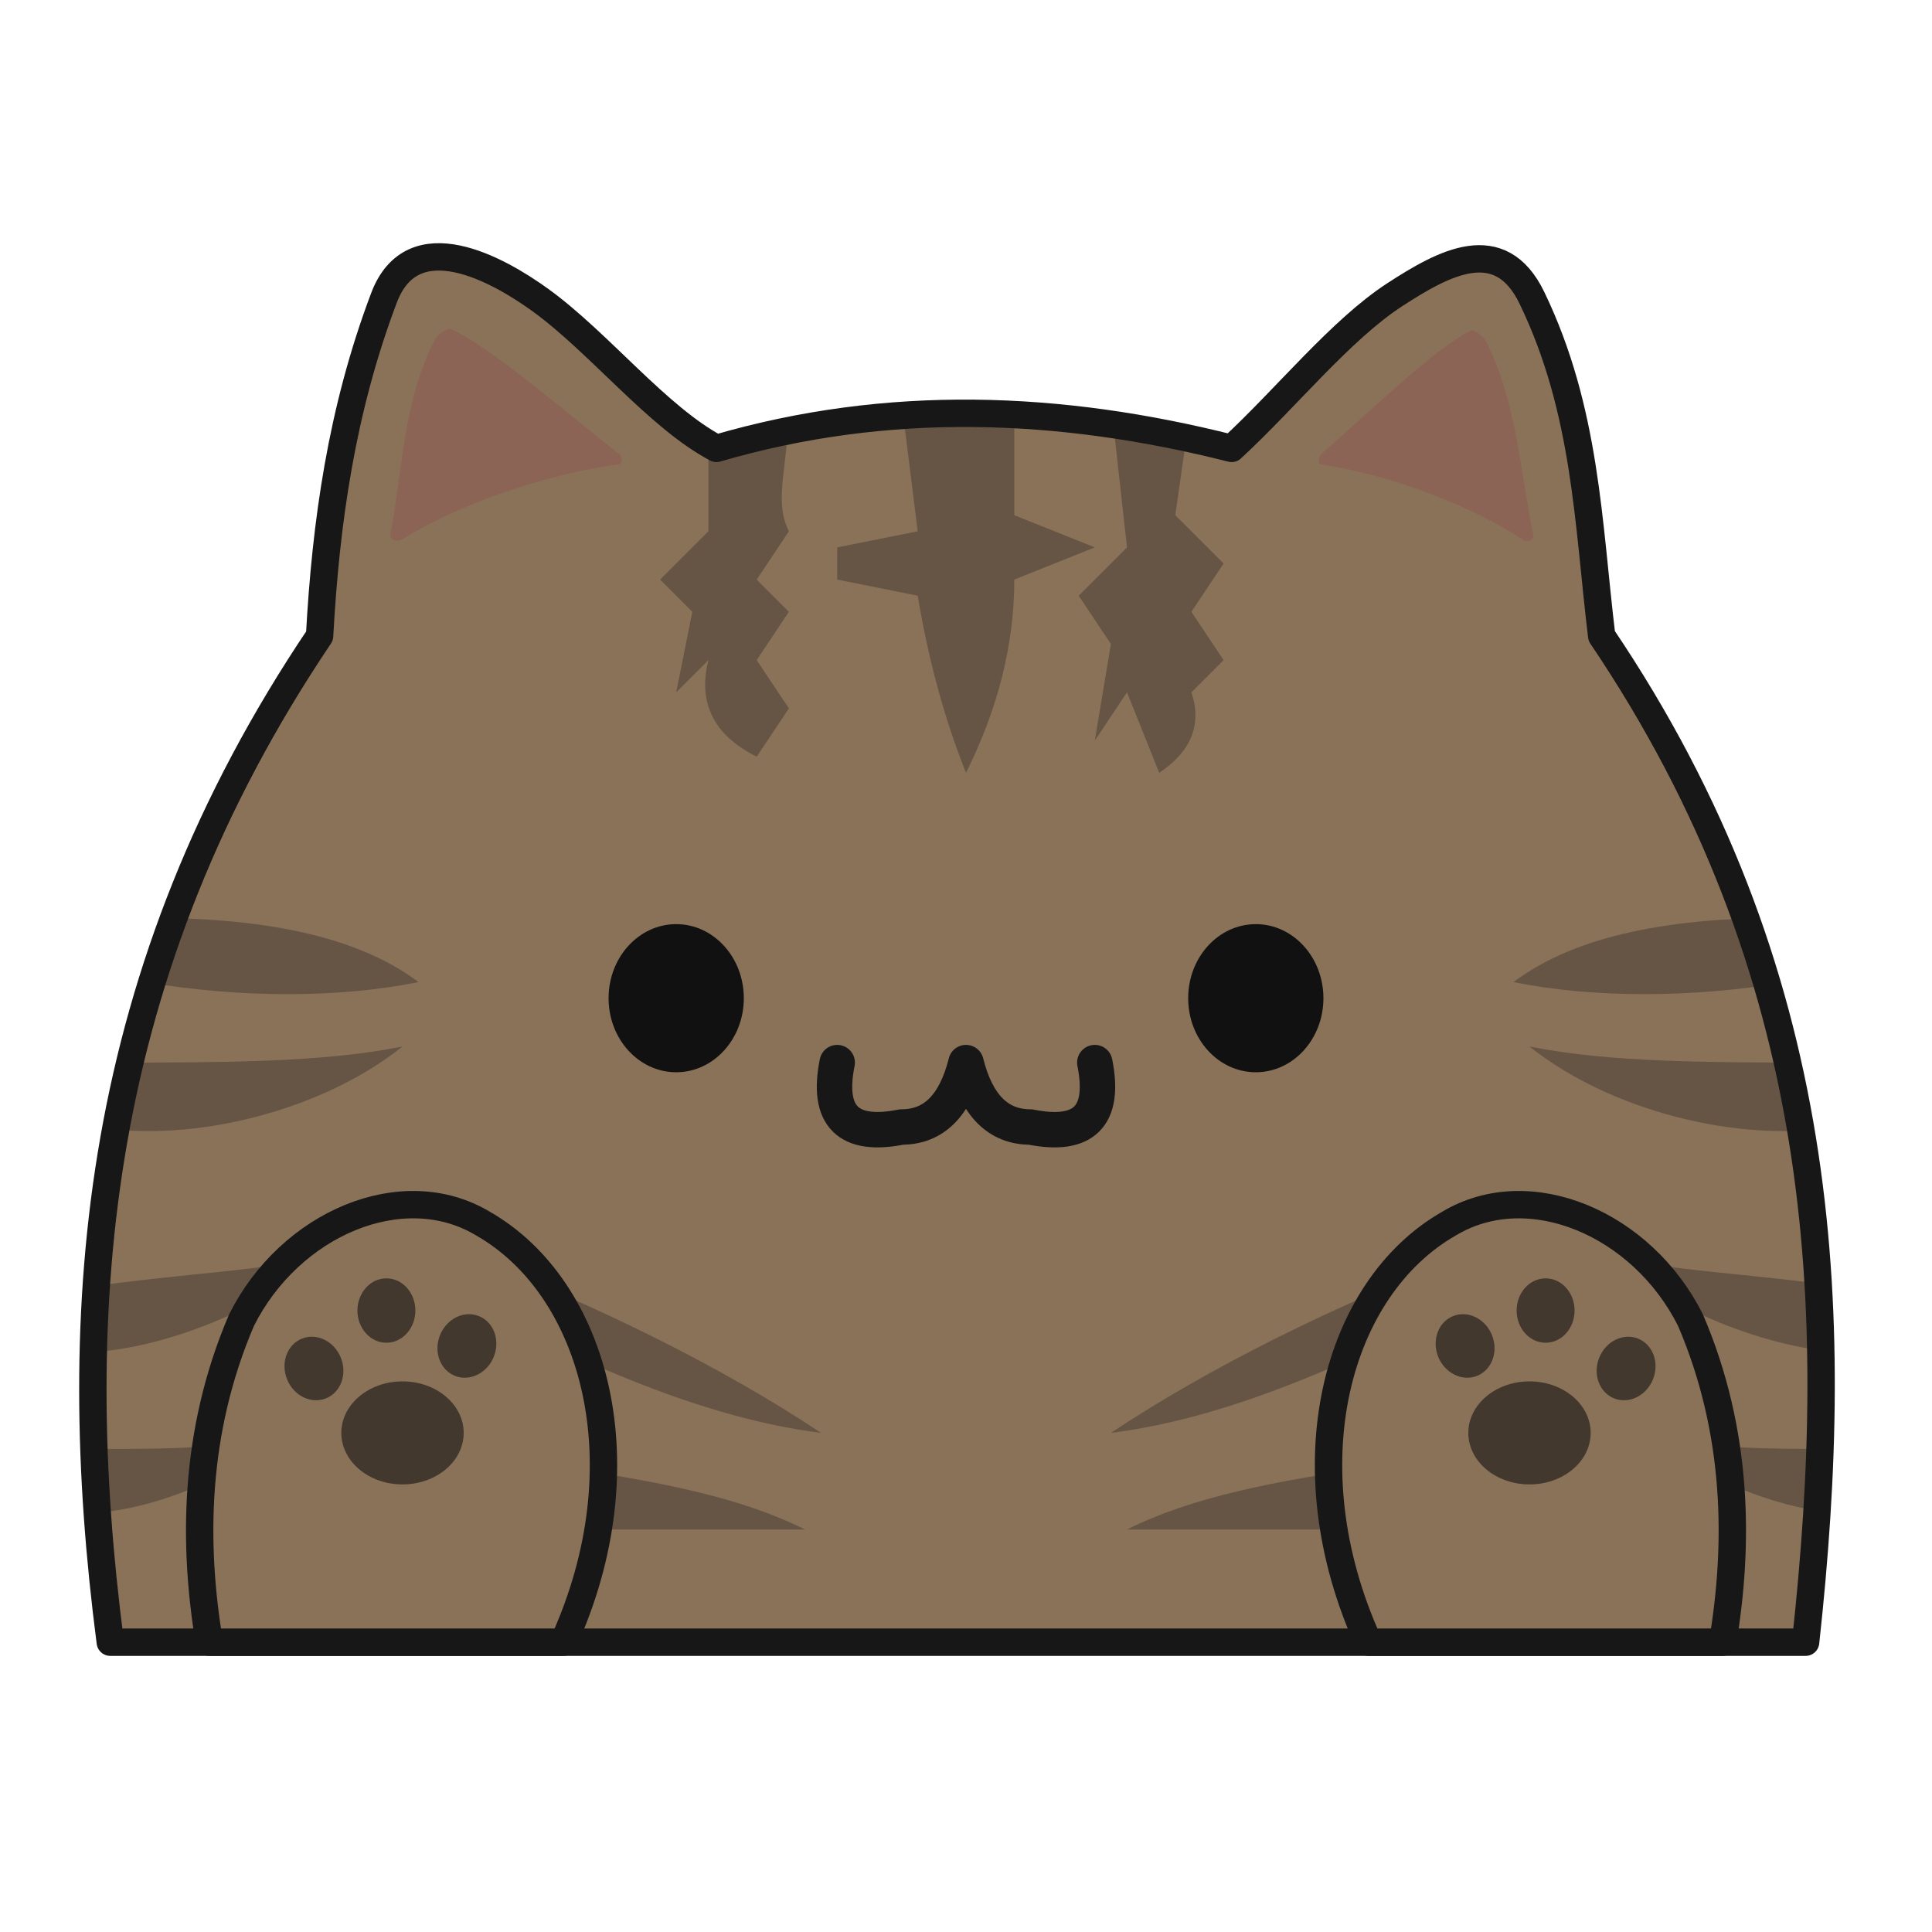
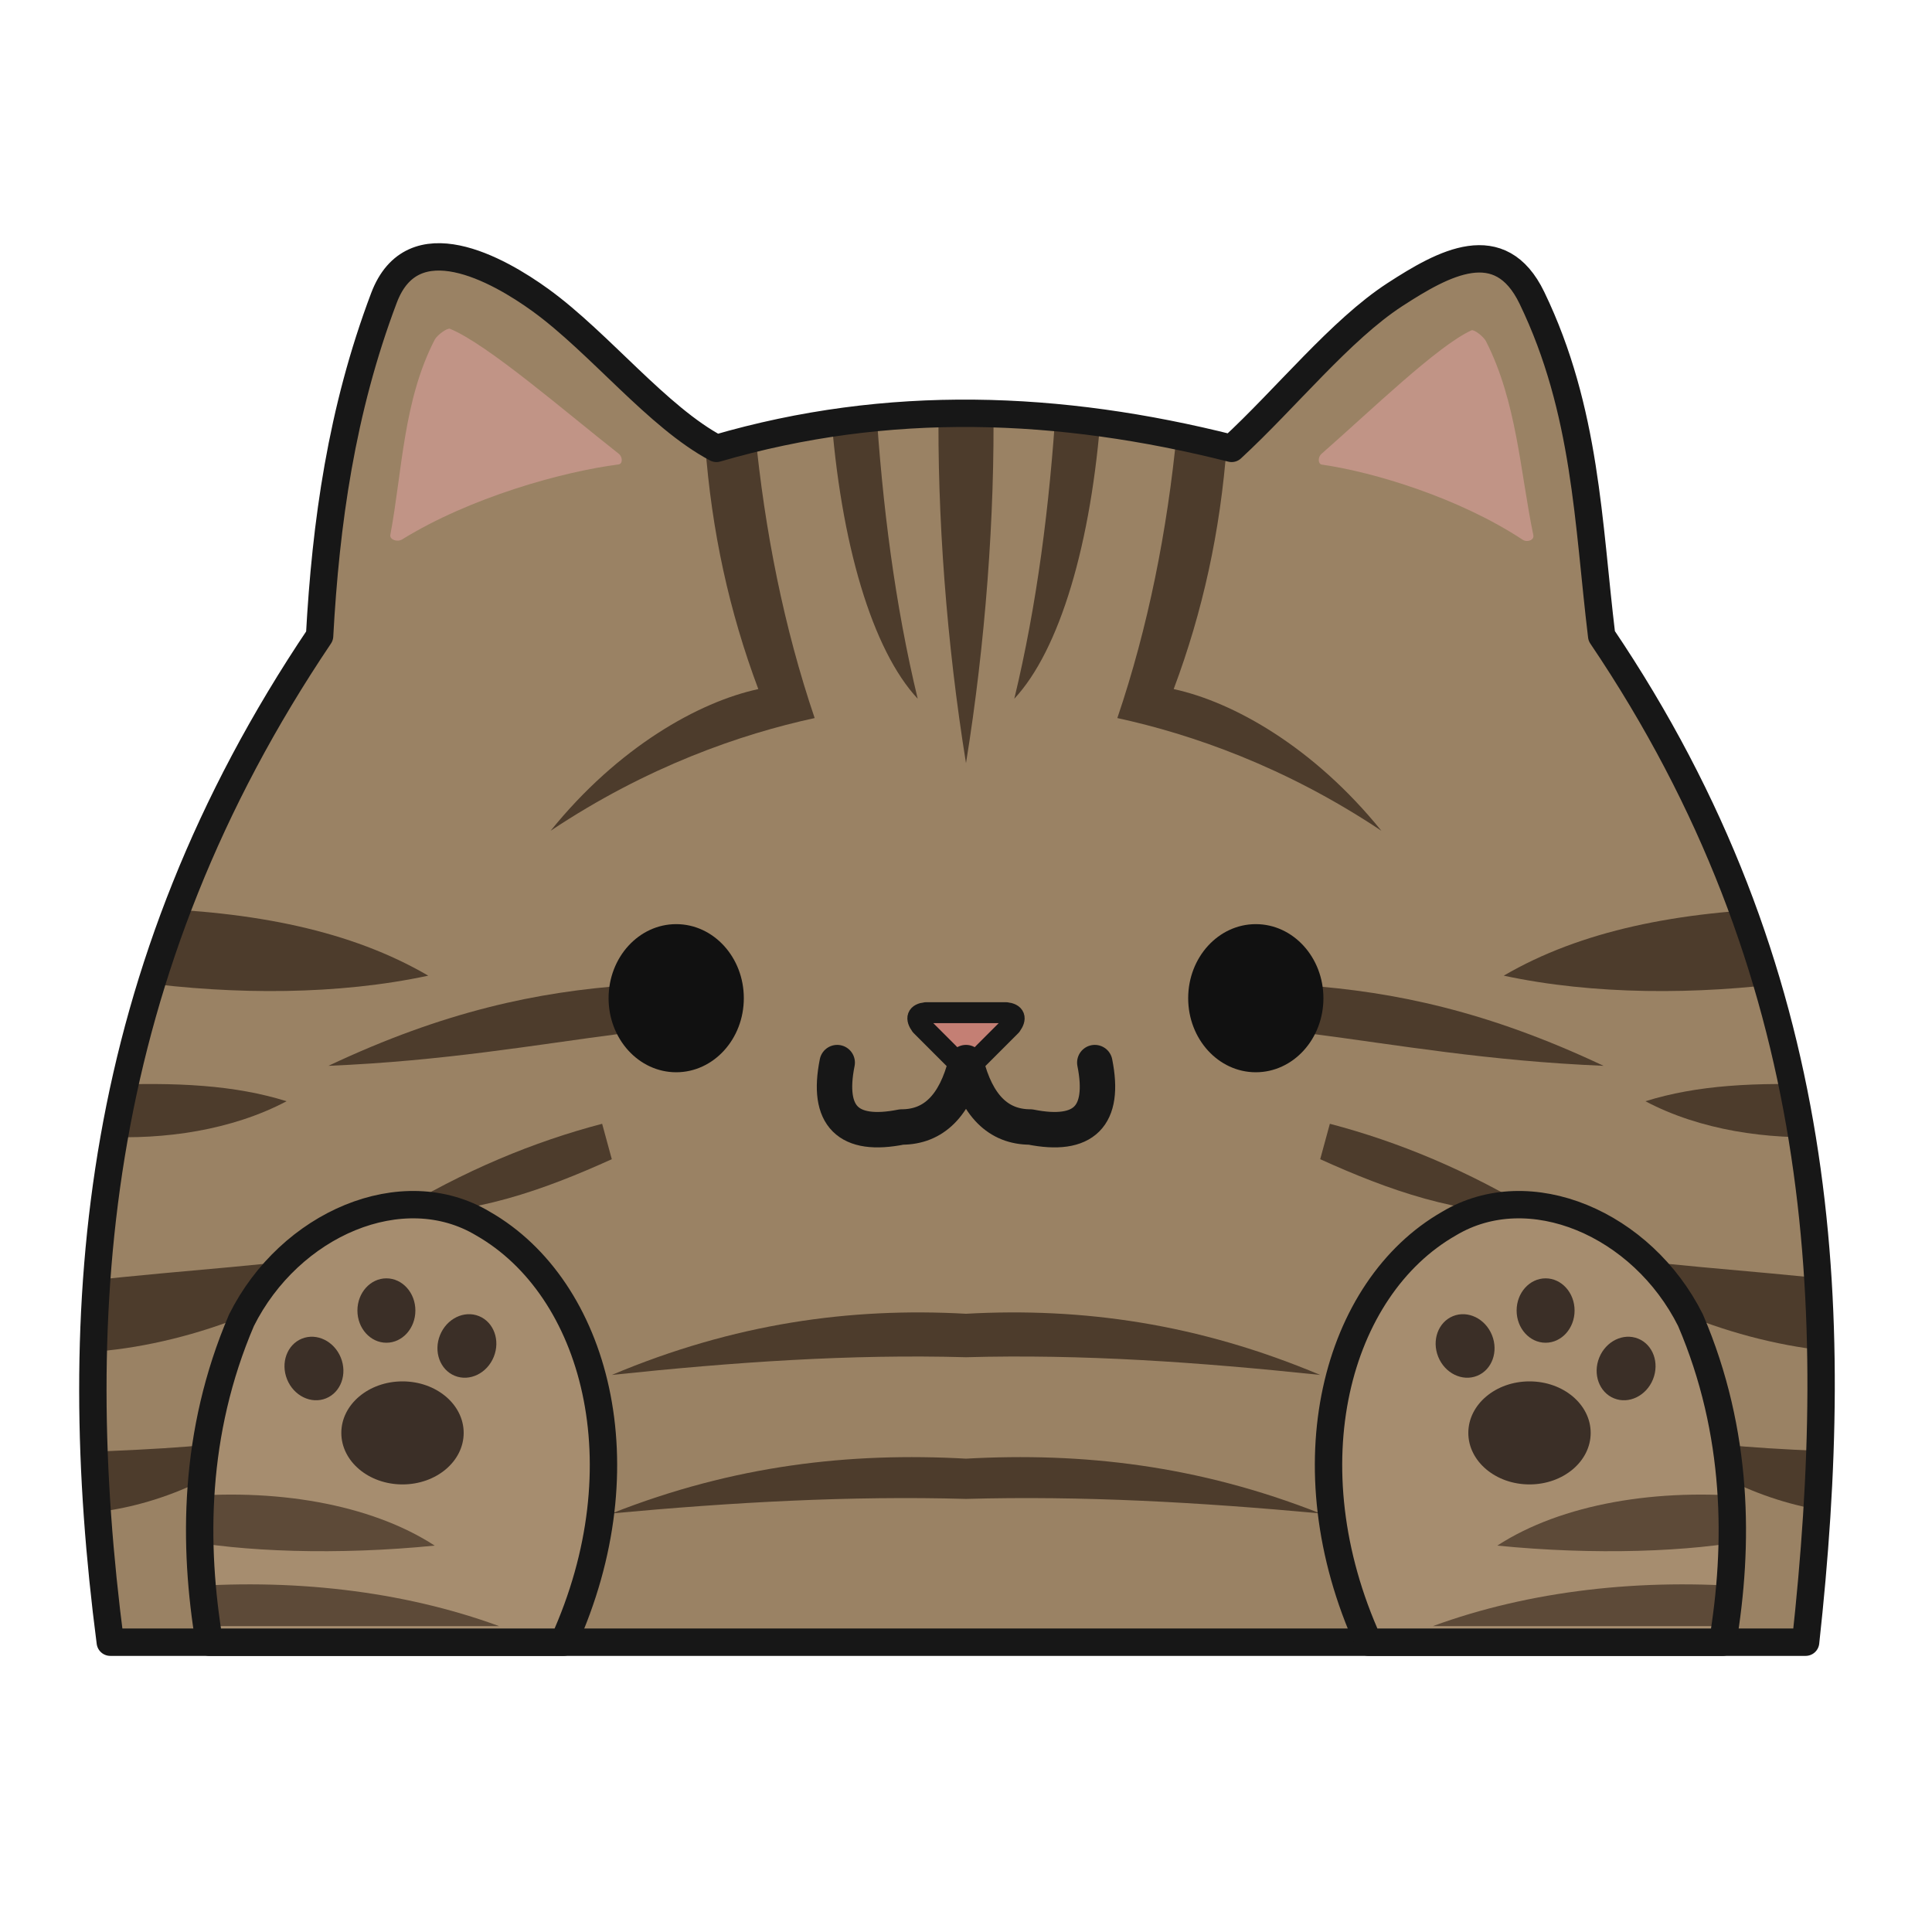
<svg xmlns="http://www.w3.org/2000/svg" width="120" height="120" viewBox="0 0 120 120">
  <defs>
    <clipPath id="body-clip">
      <path d="M6.85 102 C4.145 81.167 5.824 60.333 19.85 39.5 C20.233 32.5 21.204 25.5 23.85 18.5 C25.637 13.774 30.917 16.718 33.58 18.649 C37.22 21.287 40.86 25.928 44.5 27.85 C55.167 24.737 65.833 25.157 76.5 27.85 C79.88 24.734 83.26 20.495 86.64 18.299 C89.694 16.316 93.174 14.405 95.15 18.5 C98.528 25.5 98.635 32.5 99.483 39.5 C113.55 60.333 114.432 81.167 112.15 102 Z" />
    </clipPath>
+     <clipPath id="paw-left-clip">
+       <path d="M13 102 C12 96 12 89 15 82 C18 76 25 73 30 76 C37 80 40 91 35 102 Z" />
+     </clipPath>
+     <clipPath id="paw-right-clip">
+       <path d="M85 102 C80 91 83 80 90 76 C95 73 102 76 105 82 C108 89 108 96 107 102 Z" />
+     </clipPath>
  </defs>
  <g stroke="#171717" stroke-width="1.7" stroke-linecap="round" stroke-linejoin="round">
    <g id="body">
-       <path fill="#8a7259" d="M6.85 102 C4.145 81.167 5.824 60.333 19.85 39.5 C20.233 32.5 21.204 25.5 23.85 18.5 C25.637 13.774 30.917 16.718 33.58 18.649 C37.22 21.287 40.86 25.928 44.5 27.85 C55.167 24.737 65.833 25.157 76.5 27.85 C79.88 24.734 83.26 20.495 86.64 18.299 C89.694 16.316 93.174 14.405 95.15 18.5 C98.528 25.5 98.635 32.5 99.483 39.5 C113.55 60.333 114.432 81.167 112.15 102 Z" stroke="none" />
+       <path fill="#9a8264" d="M6.85 102 C4.145 81.167 5.824 60.333 19.85 39.5 C20.233 32.5 21.204 25.5 23.85 18.5 C25.637 13.774 30.917 16.718 33.58 18.649 C37.22 21.287 40.86 25.928 44.5 27.85 C55.167 24.737 65.833 25.157 76.5 27.85 C79.88 24.734 83.26 20.495 86.64 18.299 C89.694 16.316 93.174 14.405 95.15 18.5 C98.528 25.5 98.635 32.5 99.483 39.5 C113.55 60.333 114.432 81.167 112.15 102 Z" stroke="none" />
      <g id="body-markings" clip-path="url(#body-clip)" stroke="none">
-         <path d="M44 25 L49 25 C49 29 48 31 49 33 L47 36 L49 38 L47 41 L49 44 L47 47 Q43 45 44 41 L42 43 L43 38 L41 36 L44 33 Z" fill="#665544" />
-         <path d="M56 25 L63 25 L63 32 L68 34 L63 36 Q63 42 60 48 Q58 43 57 37 L52 36 L52 34 L57 33 Z" fill="#665544" />
-         <path d="M69 25 L74 25 L73 32 L76 35 L74 38 L76 41 L74 43 Q75 46 72 48 L70 43 L68 46 L69 40 L67 37 L70 34 Z" fill="#665544" />
-         <path d="M9 57 C16 57 22 58 26 61 C21 62 15 62 9 61 Z" fill="#665544" />
-         <path d="M9 57 C16 57 22 58 26 61 C21 62 15 62 9 61 Z" fill="#665544" transform="translate(120 0) scale(-1 1)" />
-         <path d="M6 66 C14 66 20 66 25 65 C20 69 12 71 6 70 Z" fill="#665544" />
-         <path d="M6 66 C14 66 20 66 25 65 C20 69 12 71 6 70 Z" fill="#665544" transform="translate(120 0) scale(-1 1)" />
-         <path d="M5 80 C12 79 16 79 20 78 C17 81 10 84 5 84 Z" fill="#665544" />
-         <path d="M5 80 C12 79 16 79 20 78 C17 81 10 84 5 84 Z" fill="#665544" transform="translate(120 0) scale(-1 1)" />
-         <path d="M5 90 C11 90 14 90 18 89 C14 92 9 94 5 94 Z" fill="#665544" />
-         <path d="M5 90 C11 90 14 90 18 89 C14 92 9 94 5 94 Z" fill="#665544" transform="translate(120 0) scale(-1 1)" />
-         <path d="M29 78 C37 81 45 85 51 89 C43 88 35 84 29 81 Z" fill="#665544" />
-         <path d="M29 78 C37 81 45 85 51 89 C43 88 35 84 29 81 Z" fill="#665544" transform="translate(120 0) scale(-1 1)" />
-         <path d="M34 91 C41 92 46 93 50 95 L34 95 Z" fill="#665544" />
-         <path d="M34 91 C41 92 46 93 50 95 L34 95 Z" fill="#665544" transform="translate(120 0) scale(-1 1)" />
+         <path d="M58.3 25 L61.7 25 C61.8 32 61.2 40 60 47.4 C58.8 40 58.2 32 58.3 25 Z" fill="#4d3c2c" />
+         <path d="M51.6 25.4 L54.4 25 C54.8 31.4 55.6 37.6 57 43.4 C54.2 40.4 52.2 33.8 51.6 25.4 Z" fill="#4d3c2c" />
+         <path d="M51.6 25.4 L54.4 25 C54.8 31.4 55.6 37.6 57 43.4 C54.2 40.4 52.2 33.8 51.6 25.4 Z" fill="#4d3c2c" transform="translate(120 0) scale(-1 1)" />
+         <path d="M43.8 27.6 L46.9 26.8 C47.5 33 48.7 39 50.6 44.6 C46 45.6 40.2 47.6 34.2 51.6 C38.4 46.4 43.4 43.6 47.1 42.8 C45.3 38 44.2 33 43.8 27.6 Z" fill="#4d3c2c" />
+         <path d="M43.8 27.6 L46.9 26.8 C47.5 33 48.7 39 50.6 44.6 C46 45.6 40.2 47.6 34.2 51.6 C38.4 46.4 43.4 43.6 47.1 42.8 C45.3 38 44.2 33 43.8 27.6 Z" fill="#4d3c2c" transform="translate(120 0) scale(-1 1)" />
+         <path d="M39 61.2 C33.4 61.6 27.6 62.8 20.4 66.2 C27.6 65.9 33.2 64.9 38.6 64.2 Z" fill="#4d3c2c" />
+         <path d="M39 61.2 C33.4 61.6 27.6 62.8 20.4 66.2 C27.6 65.9 33.2 64.9 38.6 64.2 Z" fill="#4d3c2c" transform="translate(120 0) scale(-1 1)" />
+         <path d="M37.4 69.8 C33.2 70.9 28.8 72.7 24.4 75.4 C29.4 75.5 33.8 73.9 38 72 Z" fill="#4d3c2c" />
+         <path d="M37.4 69.8 C33.2 70.9 28.8 72.7 24.4 75.4 C29.4 75.5 33.8 73.9 38 72 Z" fill="#4d3c2c" transform="translate(120 0) scale(-1 1)" />
+         <path d="M8.6 56.4 C15.8 56.6 21.8 57.8 26.6 60.6 C21 61.8 14.6 61.8 8.6 61 Z" fill="#4d3c2c" />
+         <path d="M8.6 56.4 C15.8 56.6 21.8 57.8 26.6 60.6 C21 61.8 14.6 61.8 8.6 61 Z" fill="#4d3c2c" transform="translate(120 0) scale(-1 1)" />
+         <path d="M6.4 67.4 C11 67.2 14.6 67.4 17.8 68.4 C14.4 70.2 10.2 70.8 6.4 70.6 Z" fill="#4d3c2c" />
+         <path d="M6.4 67.4 C11 67.2 14.6 67.4 17.8 68.4 C14.4 70.2 10.2 70.8 6.4 70.6 Z" fill="#4d3c2c" transform="translate(120 0) scale(-1 1)" />
+         <path d="M5 79.6 C12.2 78.8 17.2 78.6 21.6 77.8 C18.2 81.2 10.8 83.8 5 84 Z" fill="#4d3c2c" />
+         <path d="M5 79.6 C12.2 78.8 17.2 78.6 21.6 77.8 C18.2 81.2 10.8 83.8 5 84 Z" fill="#4d3c2c" transform="translate(120 0) scale(-1 1)" />
+         <path d="M5 90.2 C10.2 90 13.6 89.8 16.6 89.2 C13.6 92 9 93.8 5 94 Z" fill="#4d3c2c" />
+         <path d="M5 90.2 C10.2 90 13.6 89.8 16.6 89.2 C13.6 92 9 93.8 5 94 Z" fill="#4d3c2c" transform="translate(120 0) scale(-1 1)" />
+         <path d="M38 85.4 C45.6 82.2 52.8 81.2 60 81.6 C67.2 81.2 74.4 82.2 82 85.4 C74.4 84.6 67.2 84.1 60 84.3 C52.8 84.1 45.6 84.6 38 85.4 Z" fill="#4d3c2c" />
+         <path d="M38 94 C45.6 91 52.8 90.2 60 90.6 C67.2 90.2 74.4 91 82 94 C74.4 93.3 67.2 92.9 60 93.1 C52.8 92.9 45.6 93.3 38 94 Z" fill="#4d3c2c" />
      </g>
      <g id="ears" stroke="none">
-         <path id="ear-inner-left" fill="#8c6456" d="M24.245 33.219 C24.988 29.256 25.047 24.874 27.002 21.097 C27.148 20.815 27.779 20.351 27.953 20.423 C30.279 21.387 34.982 25.468 38.427 28.18 C38.684 28.382 38.685 28.812 38.421 28.846 C34.884 29.306 29.193 30.902 24.984 33.5 C24.669 33.694 24.19 33.515 24.245 33.219 Z" />
-         <path id="ear-inner-right" fill="#8c6456" d="M95.239 33.244 C94.421 29.304 94.215 24.948 92.293 21.189 C92.15 20.908 91.555 20.445 91.399 20.516 C89.301 21.467 85.136 25.51 82.074 28.195 C81.846 28.396 81.859 28.823 82.103 28.858 C85.359 29.325 90.627 30.927 94.573 33.522 C94.867 33.716 95.3 33.539 95.239 33.244 Z" />
+         <path id="ear-inner-left" fill="#c19486" d="M24.245 33.219 C24.988 29.256 25.047 24.874 27.002 21.097 C27.148 20.815 27.779 20.351 27.953 20.423 C30.279 21.387 34.982 25.468 38.427 28.18 C38.684 28.382 38.685 28.812 38.421 28.846 C34.884 29.306 29.193 30.902 24.984 33.5 C24.669 33.694 24.19 33.515 24.245 33.219 Z" />
+         <path id="ear-inner-right" fill="#c19486" d="M95.239 33.244 C94.421 29.304 94.215 24.948 92.293 21.189 C92.15 20.908 91.555 20.445 91.399 20.516 C89.301 21.467 85.136 25.51 82.074 28.195 C81.846 28.396 81.859 28.823 82.103 28.858 C85.359 29.325 90.627 30.927 94.573 33.522 C94.867 33.716 95.3 33.539 95.239 33.244 Z" />
      </g>
      <path fill="none" d="M6.85 102 C4.145 81.167 5.824 60.333 19.85 39.5 C20.233 32.5 21.204 25.5 23.85 18.5 C25.637 13.774 30.917 16.718 33.58 18.649 C37.22 21.287 40.86 25.928 44.5 27.85 C55.167 24.737 65.833 25.157 76.5 27.85 C79.88 24.734 83.26 20.495 86.64 18.299 C89.694 16.316 93.174 14.405 95.15 18.5 C98.528 25.5 98.635 32.5 99.483 39.5 C113.55 60.333 114.432 81.167 112.15 102 Z" id="outline" />
    </g>
    <g id="head">
      <g id="eyes" fill="#111111" stroke="none">
        <ellipse cx="42" cy="62" rx="4.2" ry="4.6" />
        <ellipse cx="78" cy="62" rx="4.2" ry="4.6" />
      </g>
+       <path id="nose" fill="#c47f74" stroke-width="1.3" d="M57.5 62.9 L62.5 62.9 Q63.3 63 62.8 63.7 L60.6 65.9 Q60 66.4 59.4 65.9 L57.2 63.7 Q56.7 63 57.5 62.9 Z" />
      <g id="mouth">
        <g id="mouth-idle" fill="none" stroke-width="2.2">
          <path d="M52 66 Q51 71 56 70 Q59 70 60 66 Q61 70 64 70 Q69 71 68 66" />
        </g>
        <g id="mouth-excited" display="none">
          <path fill="#f58ba5" stroke="none" d="M56 70 Q59 70 60 66 Q61 70 64 70 C64 74 62 76 60 76 C58 76 56 74 56 70 Z" />
          <path fill="none" stroke-width="2.2" d="M52 66 Q51 71 56 70 Q59 70 60 66 Q61 70 64 70 Q69 71 68 66 M56 70 C56 74 58 76 60 76 C62 76 64 74 64 70" />
        </g>
      </g>
    </g>
    <g id="paw-left">
-       <path fill="#8a7259" d="M13 102 C12 96 12 89 15 82 C18 76 25 73 30 76 C37 80 40 91 35 102 Z" />
-       <g id="pads-left" fill="#42382d" stroke="none">
+       <path fill="#a68d6f" d="M13 102 C12 96 12 89 15 82 C18 76 25 73 30 76 C37 80 40 91 35 102 Z" stroke="none" />
+       <g id="paw-left-markings" clip-path="url(#paw-left-clip)" stroke="none">
+         <path d="M11 93 C17 92.4 23 93.4 27 96 C21 96.6 15 96.4 11 95.6 Z" fill="#5d4a38" />
+         <path d="M11 98.6 C18 98 25 98.8 31 101 L11 101 Z" fill="#5d4a38" />
+       </g>
+       <path fill="none" d="M13 102 C12 96 12 89 15 82 C18 76 25 73 30 76 C37 80 40 91 35 102 Z" />
+       <g id="pads-left" fill="#3b2f27" stroke="none">
        <ellipse cx="25" cy="89" rx="3.8" ry="3.2" />
        <ellipse cx="19.5" cy="85" rx="1.8" ry="2" transform="rotate(-22 19.5 85)" />
        <ellipse cx="24" cy="81.4" rx="1.8" ry="2" />
        <ellipse cx="29" cy="83.6" rx="1.8" ry="2" transform="rotate(22 29 83.6)" />
      </g>
    </g>
    <g id="paw-right">
-       <path fill="#8a7259" d="M85 102 C80 91 83 80 90 76 C95 73 102 76 105 82 C108 89 108 96 107 102 Z" />
-       <g id="pads-right" fill="#42382d" stroke="none">
+       <path fill="#a68d6f" d="M85 102 C80 91 83 80 90 76 C95 73 102 76 105 82 C108 89 108 96 107 102 Z" stroke="none" />
+       <g id="paw-right-markings" clip-path="url(#paw-right-clip)" stroke="none">
+         <path d="M11 93 C17 92.4 23 93.4 27 96 C21 96.6 15 96.4 11 95.6 Z" fill="#5d4a38" transform="translate(120 0) scale(-1 1)" />
+         <path d="M11 98.6 C18 98 25 98.8 31 101 L11 101 Z" fill="#5d4a38" transform="translate(120 0) scale(-1 1)" />
+       </g>
+       <path fill="none" d="M85 102 C80 91 83 80 90 76 C95 73 102 76 105 82 C108 89 108 96 107 102 Z" />
+       <g id="pads-right" fill="#3b2f27" stroke="none">
        <ellipse cx="95" cy="89" rx="3.8" ry="3.2" />
        <ellipse cx="101" cy="85" rx="1.8" ry="2" transform="rotate(22 101 85)" />
        <ellipse cx="96" cy="81.4" rx="1.8" ry="2" />
        <ellipse cx="91" cy="83.6" rx="1.8" ry="2" transform="rotate(-22 91 83.6)" />
      </g>
    </g>
  </g>
</svg>
